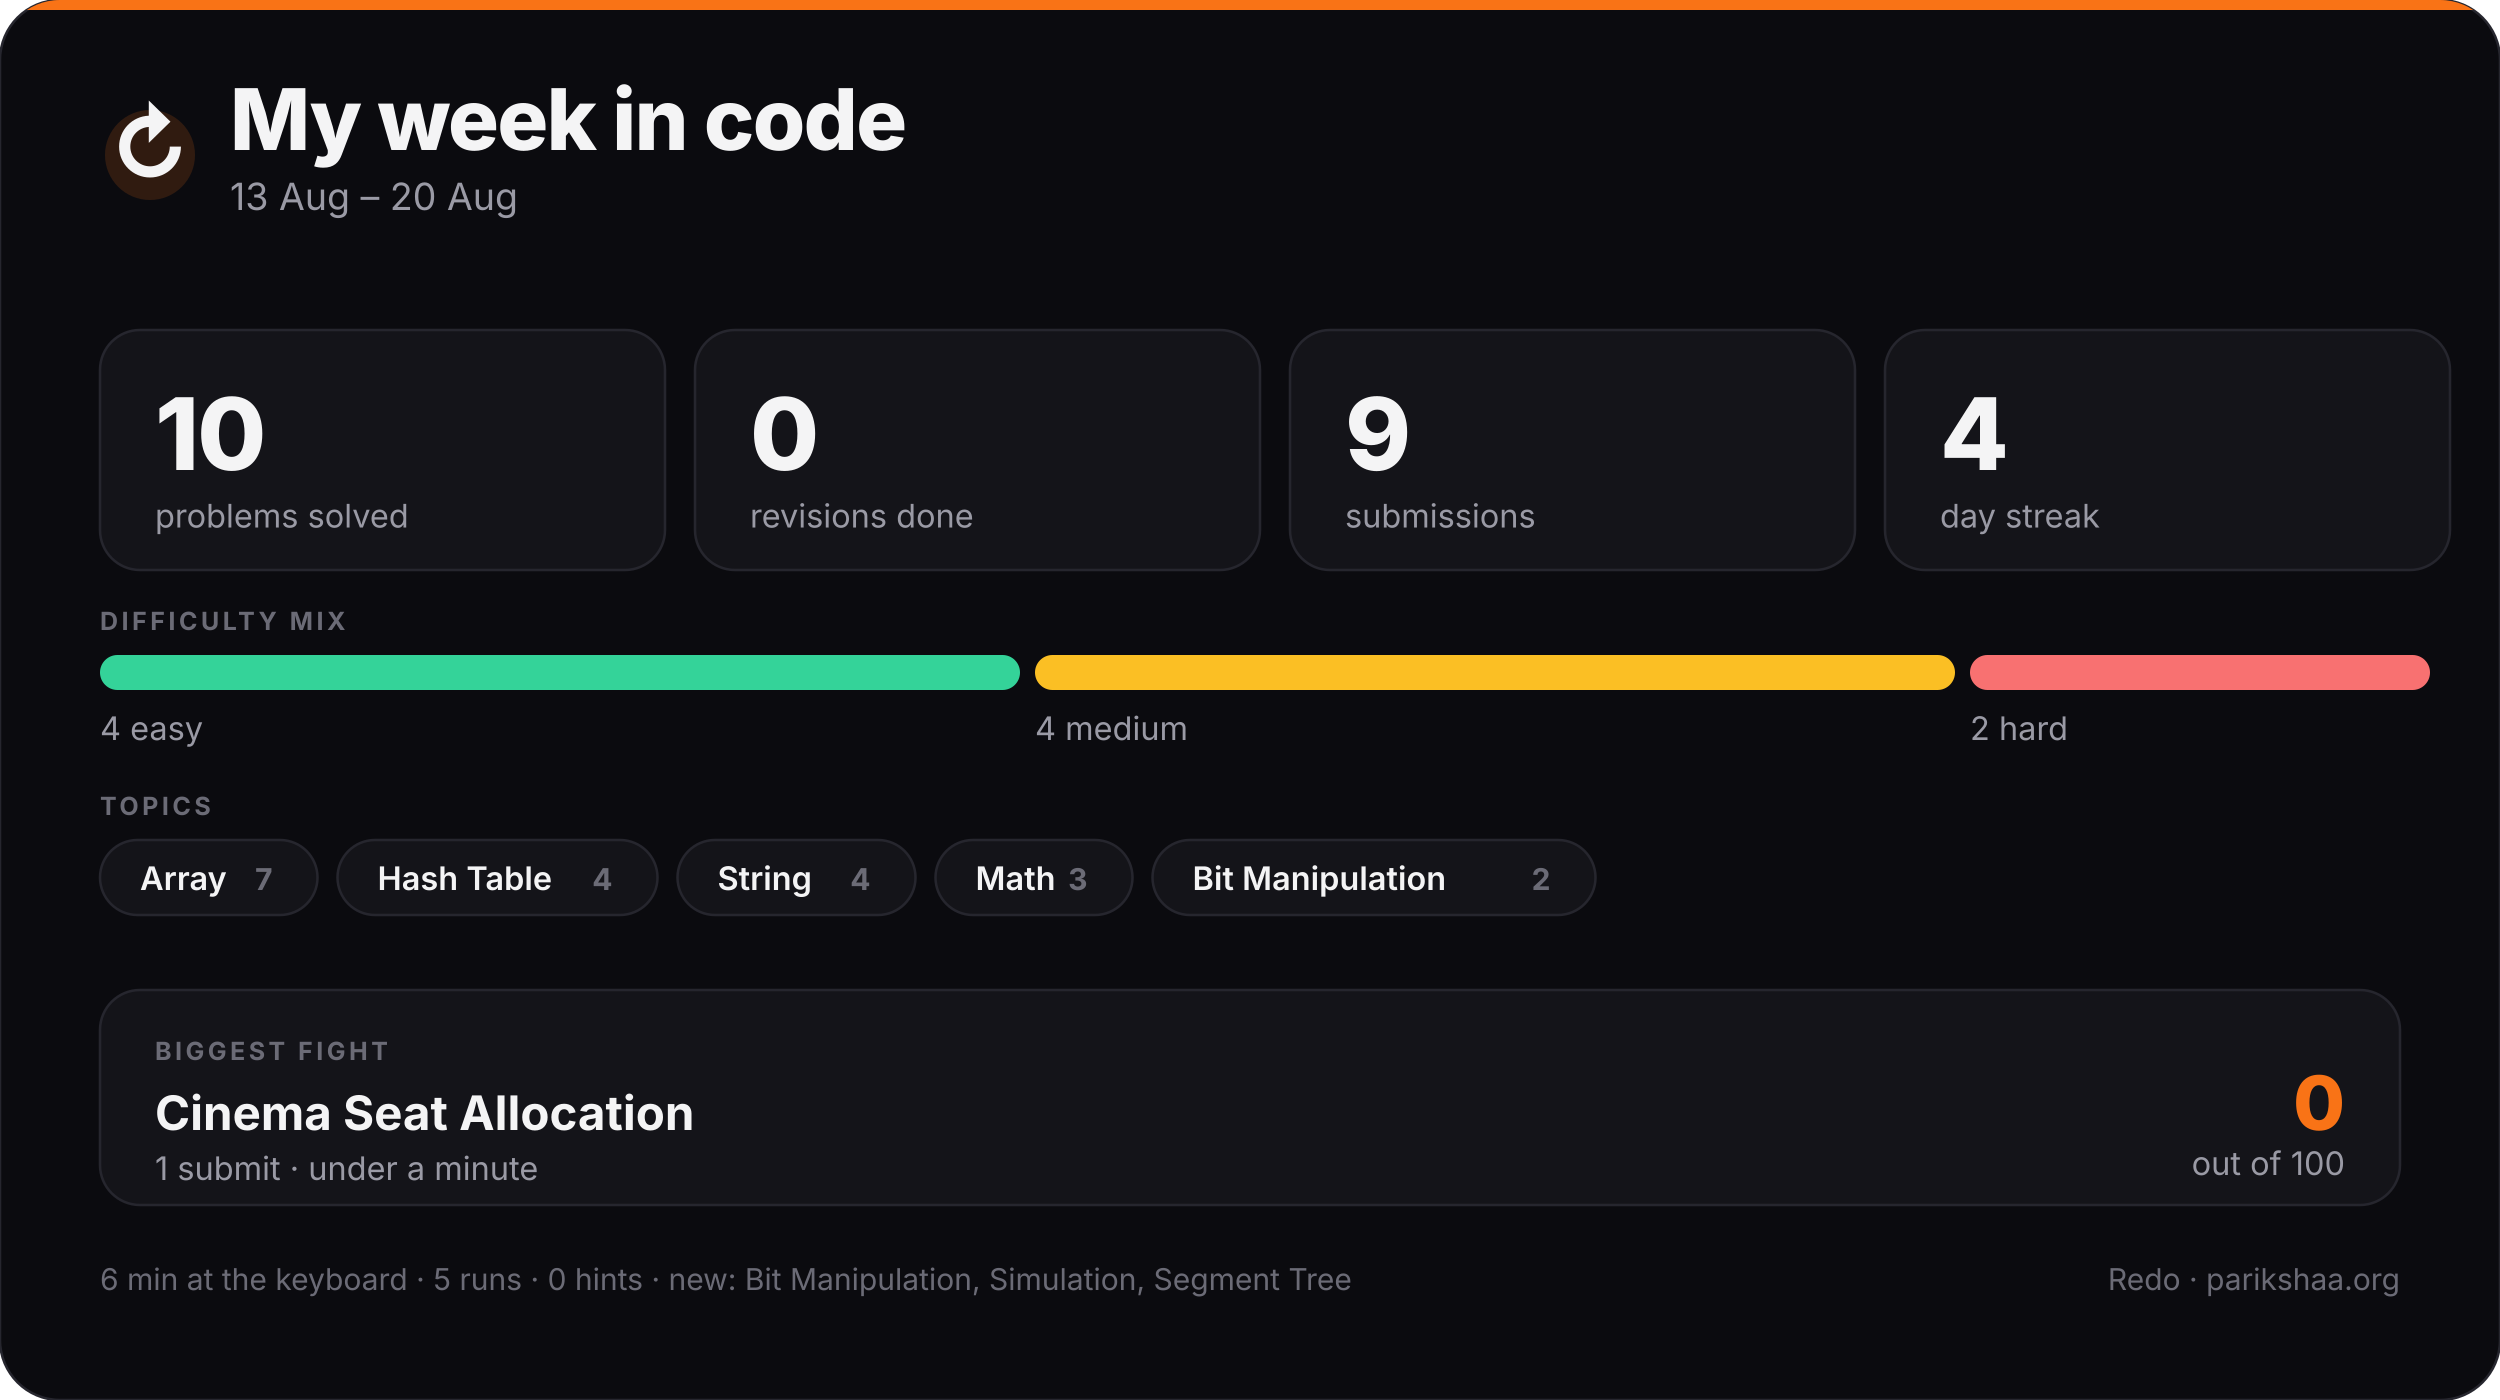
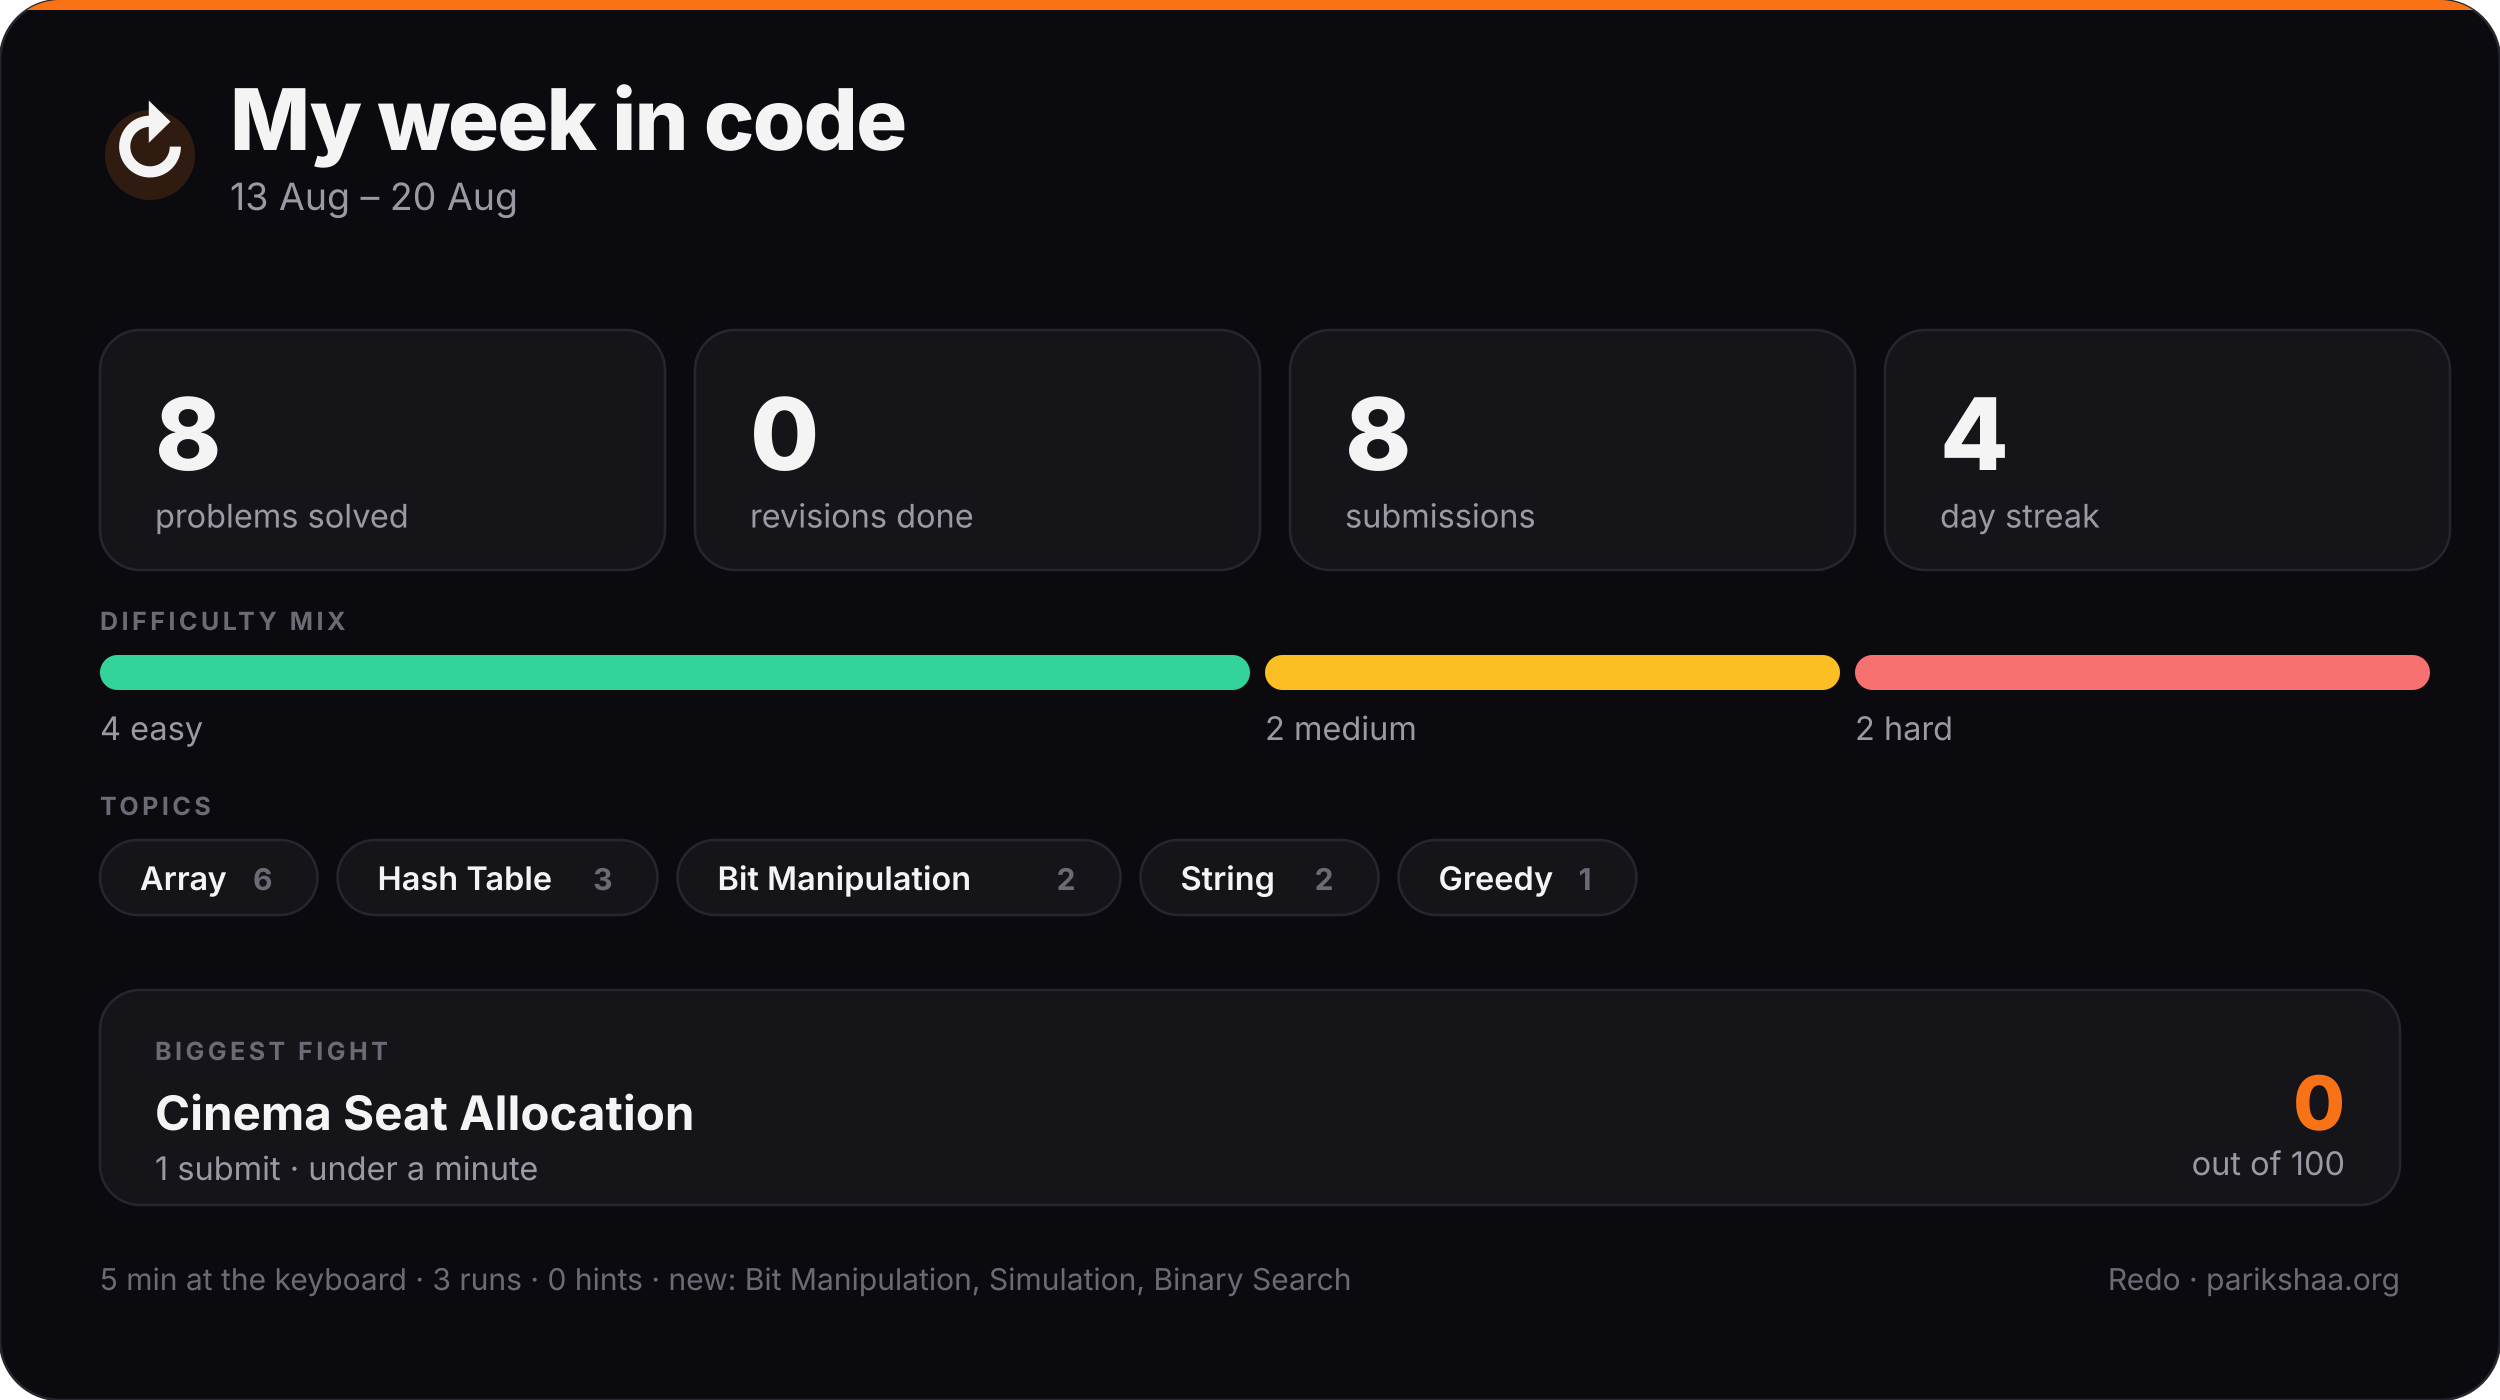
<svg xmlns="http://www.w3.org/2000/svg" width="1000" height="560" viewBox="0 0 1000 560" role="img" aria-label="Week in code">
  <style>
    text { font-family: -apple-system, BlinkMacSystemFont, "Segoe UI", Inter, sans-serif; }
    .title { fill: #f4f4f5; font-size: 34px; font-weight: 800; letter-spacing: -0.02em; }
    .sub { fill: #9a9aa5; font-size: 15px; }
    .big { fill: #f4f4f5; font-size: 40px; font-weight: 800; letter-spacing: -0.02em; }
    .small { fill: #9a9aa5; font-size: 13px; }
    .label { fill: #6b6b76; font-size: 10px; letter-spacing: 0.14em; font-weight: 700; }
    .chip { fill: #f4f4f5; font-size: 13px; font-weight: 600; }
    .chipCount { fill: #6b6b76; font-size: 12px; font-weight: 700; }
    .fightTitle { fill: #f4f4f5; font-size: 19px; font-weight: 700; }
    .fightScore { fill: #f97316; font-size: 30px; font-weight: 800; }
    .foot { fill: #6b6b76; font-size: 12px; }
    .rise { animation: rise 620ms cubic-bezier(.2,.8,.2,1) both; }
    @keyframes rise { from { opacity: 0; transform: translateY(8px); } to { opacity: 1; transform: none; } }
    @media (prefers-reduced-motion: reduce) { .rise { animation: none; } }
  </style>
  <defs>
    <clipPath id="card">
      <rect width="1000" height="560" rx="24" />
    </clipPath>
  </defs>
  <rect width="1000" height="560" rx="24" fill="#0b0b0f" stroke="#26262e" />
  <rect x="0" y="0" width="1000" height="4" fill="#f97316" clip-path="url(#card)" />
  <circle cx="60" cy="62" r="18" fill="#f97316" opacity="0.16" />
  <text x="60" y="71" class="title" fill="#f97316" text-anchor="middle" font-size="24">↻</text>
  <text x="92" y="60" class="title">My week in code</text>
  <text x="92" y="84" class="sub">13 Aug – 20 Aug</text>
  <g class="rise" style="animation-delay:0s">
    <rect x="40" y="132" width="226" height="96" rx="16" fill="#141419" stroke="#26262e" />
-     <text x="62" y="188" class="big">10</text>
+     <text x="62" y="188" class="big">8</text>
    <text x="62" y="211" class="small">problems solved</text>
  </g>
  <g class="rise" style="animation-delay:0.07s">
    <rect x="278" y="132" width="226" height="96" rx="16" fill="#141419" stroke="#26262e" />
    <text x="300" y="188" class="big">0</text>
    <text x="300" y="211" class="small">revisions done</text>
  </g>
  <g class="rise" style="animation-delay:0.14s">
    <rect x="516" y="132" width="226" height="96" rx="16" fill="#141419" stroke="#26262e" />
-     <text x="538" y="188" class="big">9</text>
+     <text x="538" y="188" class="big">8</text>
    <text x="538" y="211" class="small">submissions</text>
  </g>
  <g class="rise" style="animation-delay:0.21s">
    <rect x="754" y="132" width="226" height="96" rx="16" fill="#141419" stroke="#26262e" />
    <text x="776" y="188" class="big">4</text>
    <text x="776" y="211" class="small">day streak</text>
  </g>
  <text x="40" y="252" class="label">DIFFICULTY MIX</text>
-   <rect x="40" y="262" width="368" height="14" rx="7" fill="#34d399" />
+   <rect x="40" y="262" width="460" height="14" rx="7" fill="#34d399" />
  <text x="40" y="296" class="small" fill="#34d399">4 easy</text>
-   <rect x="414" y="262" width="368" height="14" rx="7" fill="#fbbf24" />
-   <text x="414" y="296" class="small" fill="#fbbf24">4 medium</text>
-   <rect x="788" y="262" width="184" height="14" rx="7" fill="#f87171" />
-   <text x="788" y="296" class="small" fill="#f87171">2 hard</text>
+   <rect x="506" y="262" width="230" height="14" rx="7" fill="#fbbf24" />
+   <text x="506" y="296" class="small" fill="#fbbf24">2 medium</text>
+   <rect x="742" y="262" width="230" height="14" rx="7" fill="#f87171" />
+   <text x="742" y="296" class="small" fill="#f87171">2 hard</text>
  <text x="40" y="326" class="label">TOPICS</text>
  <g class="rise">
    <rect x="40" y="336" width="87" height="30" rx="15" fill="#141419" stroke="#26262e" />
    <text x="56" y="356" class="chip">Array</text>
-     <text x="109" y="356" class="chipCount" text-anchor="end">7</text>
+     <text x="109" y="356" class="chipCount" text-anchor="end">6</text>
  </g>
  <g class="rise">
    <rect x="135" y="336" width="128" height="30" rx="15" fill="#141419" stroke="#26262e" />
    <text x="151" y="356" class="chip">Hash Table</text>
-     <text x="245" y="356" class="chipCount" text-anchor="end">4</text>
+     <text x="245" y="356" class="chipCount" text-anchor="end">3</text>
  </g>
  <g class="rise">
-     <rect x="271" y="336" width="95.2" height="30" rx="15" fill="#141419" stroke="#26262e" />
-     <text x="287" y="356" class="chip">String</text>
-     <text x="348.2" y="356" class="chipCount" text-anchor="end">4</text>
+     <rect x="271" y="336" width="177.2" height="30" rx="15" fill="#141419" stroke="#26262e" />
+     <text x="287" y="356" class="chip">Bit Manipulation</text>
+     <text x="430.2" y="356" class="chipCount" text-anchor="end">2</text>
  </g>
  <g class="rise">
-     <rect x="374.2" y="336" width="78.8" height="30" rx="15" fill="#141419" stroke="#26262e" />
-     <text x="390.2" y="356" class="chip">Math</text>
-     <text x="435" y="356" class="chipCount" text-anchor="end">3</text>
+     <rect x="456.2" y="336" width="95.2" height="30" rx="15" fill="#141419" stroke="#26262e" />
+     <text x="472.2" y="356" class="chip">String</text>
+     <text x="533.4" y="356" class="chipCount" text-anchor="end">2</text>
  </g>
  <g class="rise">
-     <rect x="461" y="336" width="177.2" height="30" rx="15" fill="#141419" stroke="#26262e" />
-     <text x="477" y="356" class="chip">Bit Manipulation</text>
-     <text x="620.2" y="356" class="chipCount" text-anchor="end">2</text>
+     <rect x="559.4" y="336" width="95.2" height="30" rx="15" fill="#141419" stroke="#26262e" />
+     <text x="575.4" y="356" class="chip">Greedy</text>
+     <text x="636.6" y="356" class="chipCount" text-anchor="end">1</text>
  </g>
  <g class="rise" style="animation-delay:.25s">
    <rect x="40" y="396" width="920" height="86" rx="16" fill="#141419" stroke="#26262e" />
    <text x="62" y="424" class="label">BIGGEST FIGHT</text>
    <text x="62" y="452" class="fightTitle">Cinema Seat Allocation</text>
    <text x="62" y="472" class="small">1 submit · under a minute</text>
    <text x="938" y="452" class="fightScore" text-anchor="end">0</text>
    <text x="938" y="470" class="small" text-anchor="end">out of 100</text>
  </g>
-   <text x="40" y="516" class="foot">6 min at the keyboard · 5 runs · 0 hints · new: Bit Manipulation, Simulation, Segment Tree</text>
+   <text x="40" y="516" class="foot">5 min at the keyboard · 3 runs · 0 hints · new: Bit Manipulation, Simulation, Binary Search</text>
  <text x="960" y="516" class="foot" text-anchor="end">Redo · parikshaa.org</text>
</svg>
